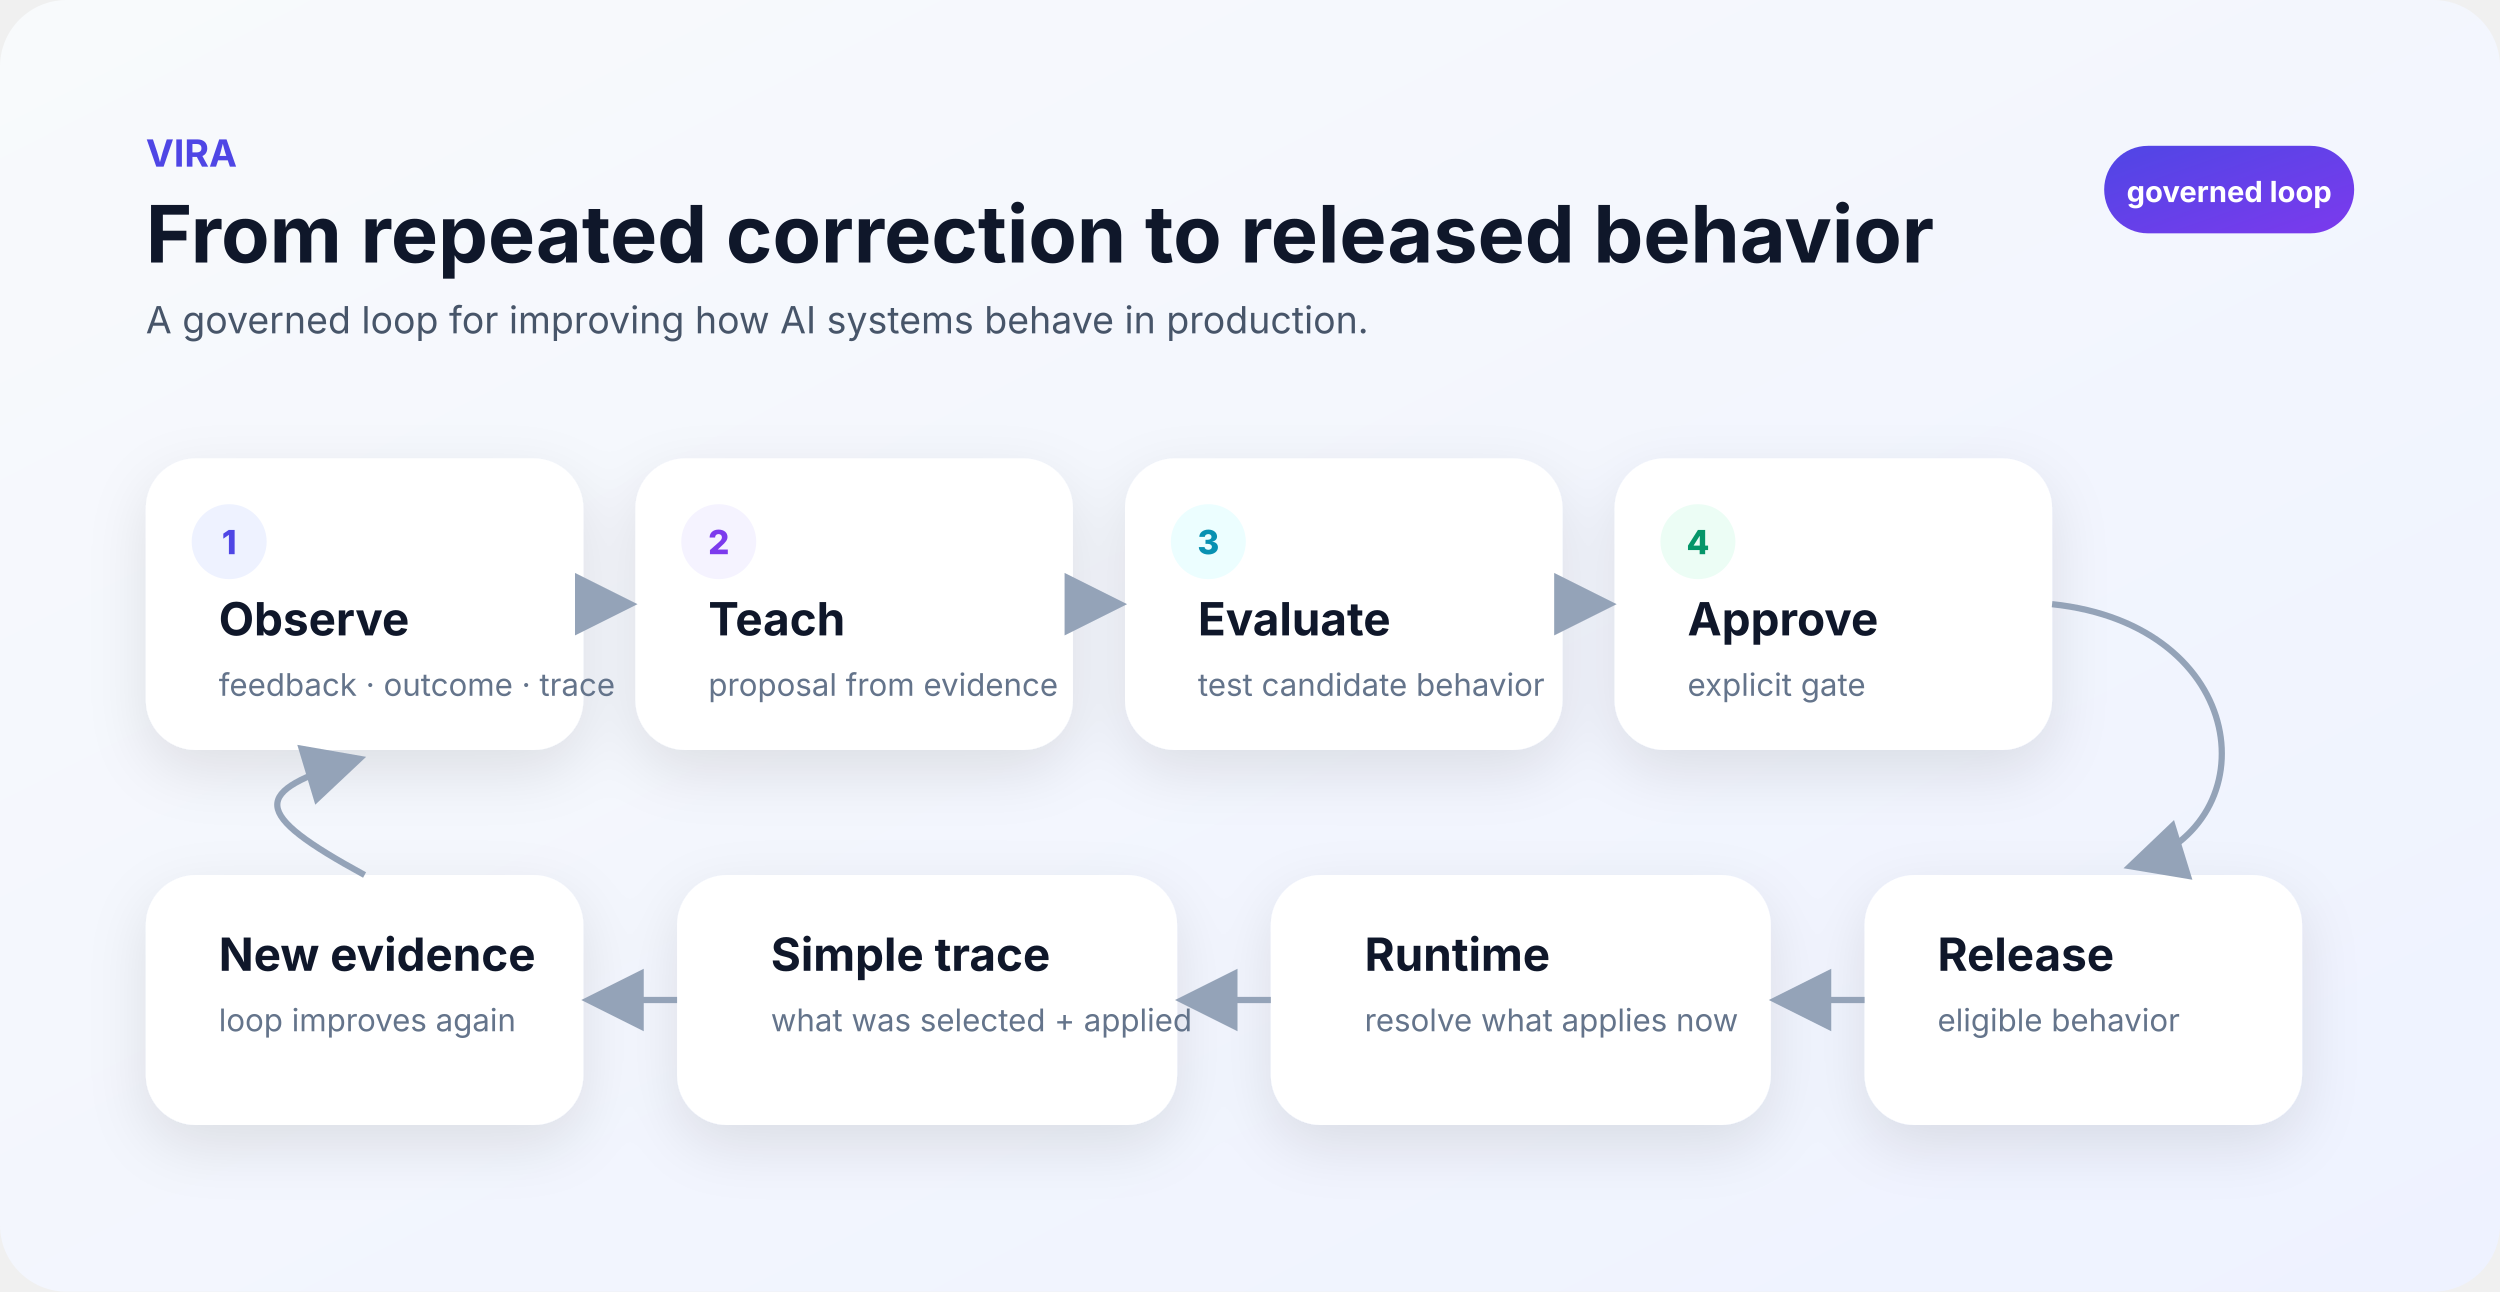
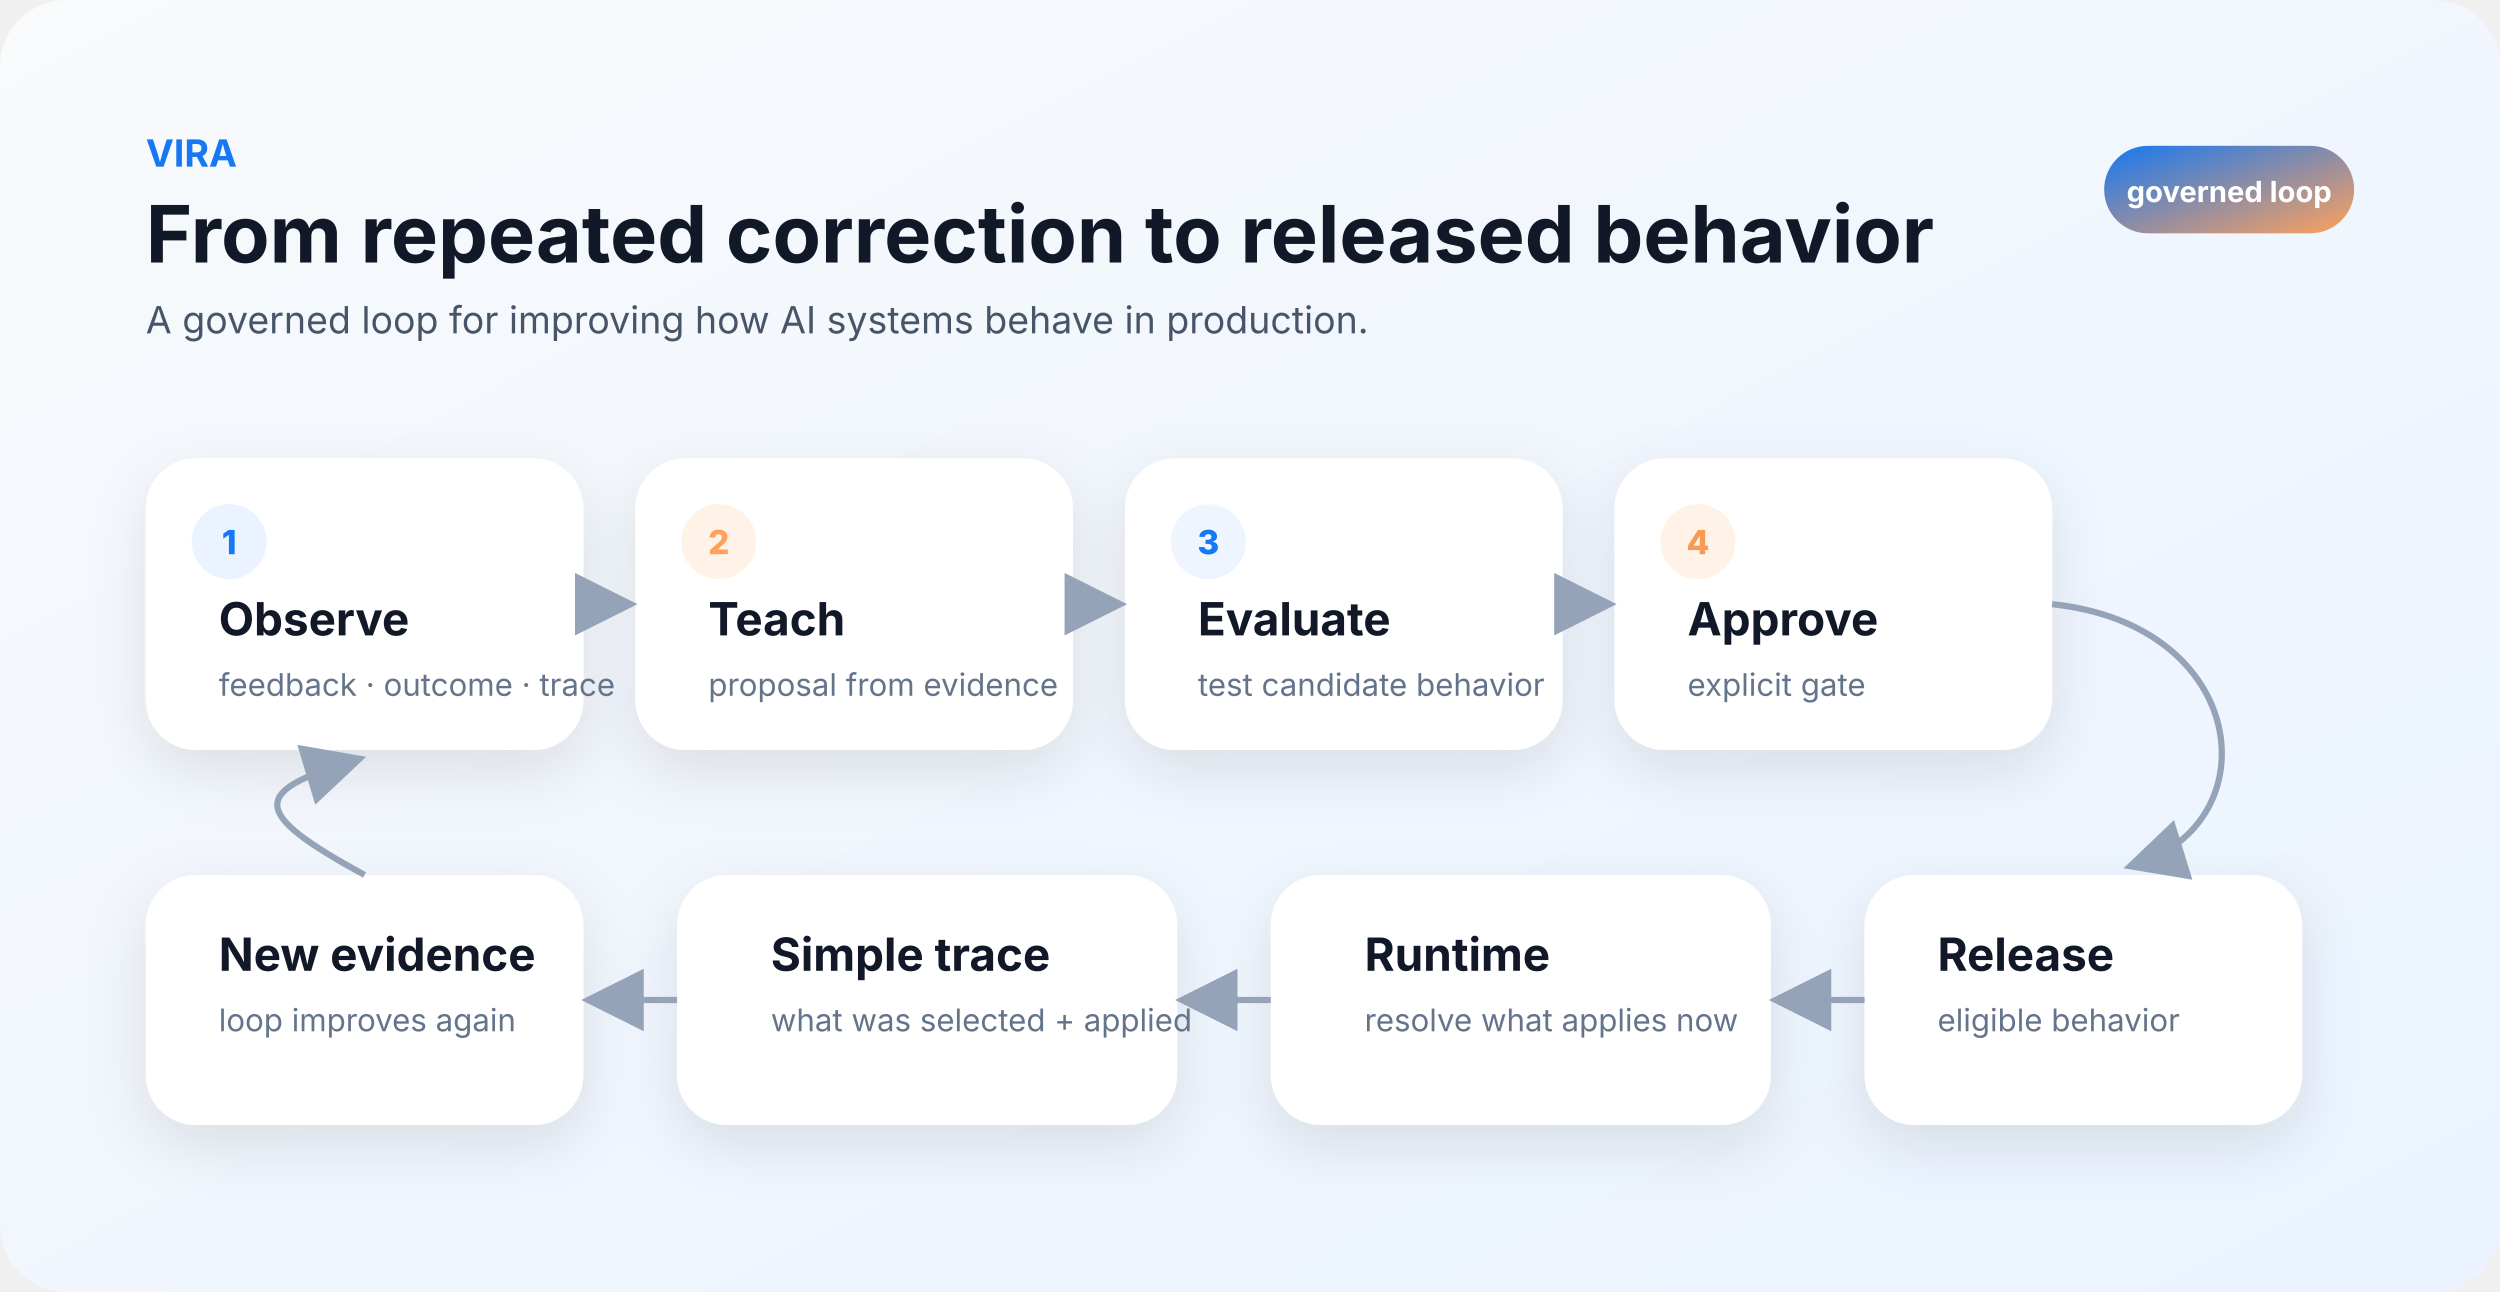
<svg xmlns="http://www.w3.org/2000/svg" width="1200" height="620" viewBox="0 0 1200 620" role="img" aria-labelledby="title desc">
  <defs>
    <linearGradient id="bg" x1="0" y1="0" x2="1" y2="1">
      <stop offset="0" stop-color="#F8FAFC" />
-       <stop offset="1" stop-color="#EEF2FF" />
+       <stop offset="1" stop-color="#EAF3FF" />
    </linearGradient>
    <linearGradient id="accent" x1="0" y1="0" x2="1" y2="1">
-       <stop offset="0" stop-color="#4F46E5" />
-       <stop offset="1" stop-color="#7C3AED" />
+       <stop offset="0" stop-color="#1678F2" />
+       <stop offset="1" stop-color="#FFA15C" />
    </linearGradient>
    <filter id="shadow" x="-20%" y="-20%" width="140%" height="140%">
      <feDropShadow dx="0" dy="10" stdDeviation="14" flood-opacity="0.10" />
    </filter>
    <marker id="arrow" markerWidth="10" markerHeight="10" refX="8" refY="5" orient="auto">
      <path d="M0 0L10 5L0 10Z" fill="#94A3B8" />
    </marker>
  </defs>
  <rect width="1200" height="620" rx="32" fill="url(#bg)" />
-   <text x="70" y="80" font-family="Inter,Segoe UI,Arial,sans-serif" font-size="18" font-weight="700" fill="#4F46E5">VIRA</text>
-   <text x="70" y="126" font-family="Inter,Segoe UI,Arial,sans-serif" font-size="38" font-weight="750" fill="#0F172A">From repeated correction to released behavior</text>
+   <text x="70" y="80" font-family="Inter,Segoe UI,Arial,sans-serif" font-size="18" font-weight="700" fill="#1678F2">VIRA</text>
+   <text x="70" y="126" font-family="Inter,Segoe UI,Arial,sans-serif" font-size="38" font-weight="750" fill="#111827">From repeated correction to released behavior</text>
  <text x="70" y="160" font-family="Inter,Segoe UI,Arial,sans-serif" font-size="18" fill="#475569">A governed loop for improving how AI systems behave in production.</text>
  <g filter="url(#shadow)">
    <rect x="70" y="220" width="210" height="140" rx="24" fill="#FFFFFF" />
    <rect x="305" y="220" width="210" height="140" rx="24" fill="#FFFFFF" />
    <rect x="540" y="220" width="210" height="140" rx="24" fill="#FFFFFF" />
    <rect x="775" y="220" width="210" height="140" rx="24" fill="#FFFFFF" />
    <rect x="895" y="420" width="210" height="120" rx="24" fill="#FFFFFF" />
    <rect x="610" y="420" width="240" height="120" rx="24" fill="#FFFFFF" />
    <rect x="325" y="420" width="240" height="120" rx="24" fill="#FFFFFF" />
    <rect x="70" y="420" width="210" height="120" rx="24" fill="#FFFFFF" />
  </g>
  <g font-family="Inter,Segoe UI,Arial,sans-serif">
-     <circle cx="110" cy="260" r="18" fill="#EEF2FF" />
-     <text x="110" y="266" text-anchor="middle" font-size="16" font-weight="800" fill="#4F46E5">1</text>
-     <text x="105" y="305" font-size="22" font-weight="750" fill="#0F172A">Observe</text>
+     <circle cx="110" cy="260" r="18" fill="#EAF3FF" />
+     <text x="110" y="266" text-anchor="middle" font-size="16" font-weight="800" fill="#1678F2">1</text>
+     <text x="105" y="305" font-size="22" font-weight="750" fill="#111827">Observe</text>
    <text x="105" y="334" font-size="15" fill="#64748B">feedback · outcome · trace</text>
-     <circle cx="345" cy="260" r="18" fill="#F5F3FF" />
-     <text x="345" y="266" text-anchor="middle" font-size="16" font-weight="800" fill="#7C3AED">2</text>
-     <text x="340" y="305" font-size="22" font-weight="750" fill="#0F172A">Teach</text>
+     <circle cx="345" cy="260" r="18" fill="#FFF2E7" />
+     <text x="345" y="266" text-anchor="middle" font-size="16" font-weight="800" fill="#FFA15C">2</text>
+     <text x="340" y="305" font-size="22" font-weight="750" fill="#111827">Teach</text>
    <text x="340" y="334" font-size="15" fill="#64748B">proposal from evidence</text>
-     <circle cx="580" cy="260" r="18" fill="#ECFEFF" />
-     <text x="580" y="266" text-anchor="middle" font-size="16" font-weight="800" fill="#0891B2">3</text>
-     <text x="575" y="305" font-size="22" font-weight="750" fill="#0F172A">Evaluate</text>
+     <circle cx="580" cy="260" r="18" fill="#EEF5FF" />
+     <text x="580" y="266" text-anchor="middle" font-size="16" font-weight="800" fill="#1678F2">3</text>
+     <text x="575" y="305" font-size="22" font-weight="750" fill="#111827">Evaluate</text>
    <text x="575" y="334" font-size="15" fill="#64748B">test candidate behavior</text>
-     <circle cx="815" cy="260" r="18" fill="#ECFDF5" />
-     <text x="815" y="266" text-anchor="middle" font-size="16" font-weight="800" fill="#059669">4</text>
-     <text x="810" y="305" font-size="22" font-weight="750" fill="#0F172A">Approve</text>
+     <circle cx="815" cy="260" r="18" fill="#FFF2E7" />
+     <text x="815" y="266" text-anchor="middle" font-size="16" font-weight="800" fill="#F59B56">4</text>
+     <text x="810" y="305" font-size="22" font-weight="750" fill="#111827">Approve</text>
    <text x="810" y="334" font-size="15" fill="#64748B">explicit gate</text>
-     <text x="930" y="466" font-size="22" font-weight="750" fill="#0F172A">Release</text>
+     <text x="930" y="466" font-size="22" font-weight="750" fill="#111827">Release</text>
    <text x="930" y="495" font-size="15" fill="#64748B">eligible behavior</text>
-     <text x="655" y="466" font-size="22" font-weight="750" fill="#0F172A">Runtime</text>
+     <text x="655" y="466" font-size="22" font-weight="750" fill="#111827">Runtime</text>
    <text x="655" y="495" font-size="15" fill="#64748B">resolve what applies now</text>
-     <text x="370" y="466" font-size="22" font-weight="750" fill="#0F172A">Simple trace</text>
+     <text x="370" y="466" font-size="22" font-weight="750" fill="#111827">Simple trace</text>
    <text x="370" y="495" font-size="15" fill="#64748B">what was selected + applied</text>
-     <text x="105" y="466" font-size="22" font-weight="750" fill="#0F172A">New evidence</text>
+     <text x="105" y="466" font-size="22" font-weight="750" fill="#111827">New evidence</text>
    <text x="105" y="495" font-size="15" fill="#64748B">loop improves again</text>
  </g>
  <g fill="none" stroke="#94A3B8" stroke-width="3" marker-end="url(#arrow)">
    <path d="M280 290H300" />
    <path d="M515 290H535" />
    <path d="M750 290H770" />
    <path d="M985 290C1080 300 1090 395 1025 415" />
    <path d="M895 480H855" />
    <path d="M610 480H570" />
    <path d="M325 480H285" />
    <path d="M175 420C120 390 120 380 170 365" />
  </g>
  <rect x="1010" y="70" width="120" height="42" rx="21" fill="url(#accent)" />
  <text x="1070" y="97" text-anchor="middle" font-family="Inter,Segoe UI,Arial,sans-serif" font-size="14" font-weight="700" fill="#FFFFFF">governed loop</text>
</svg>
